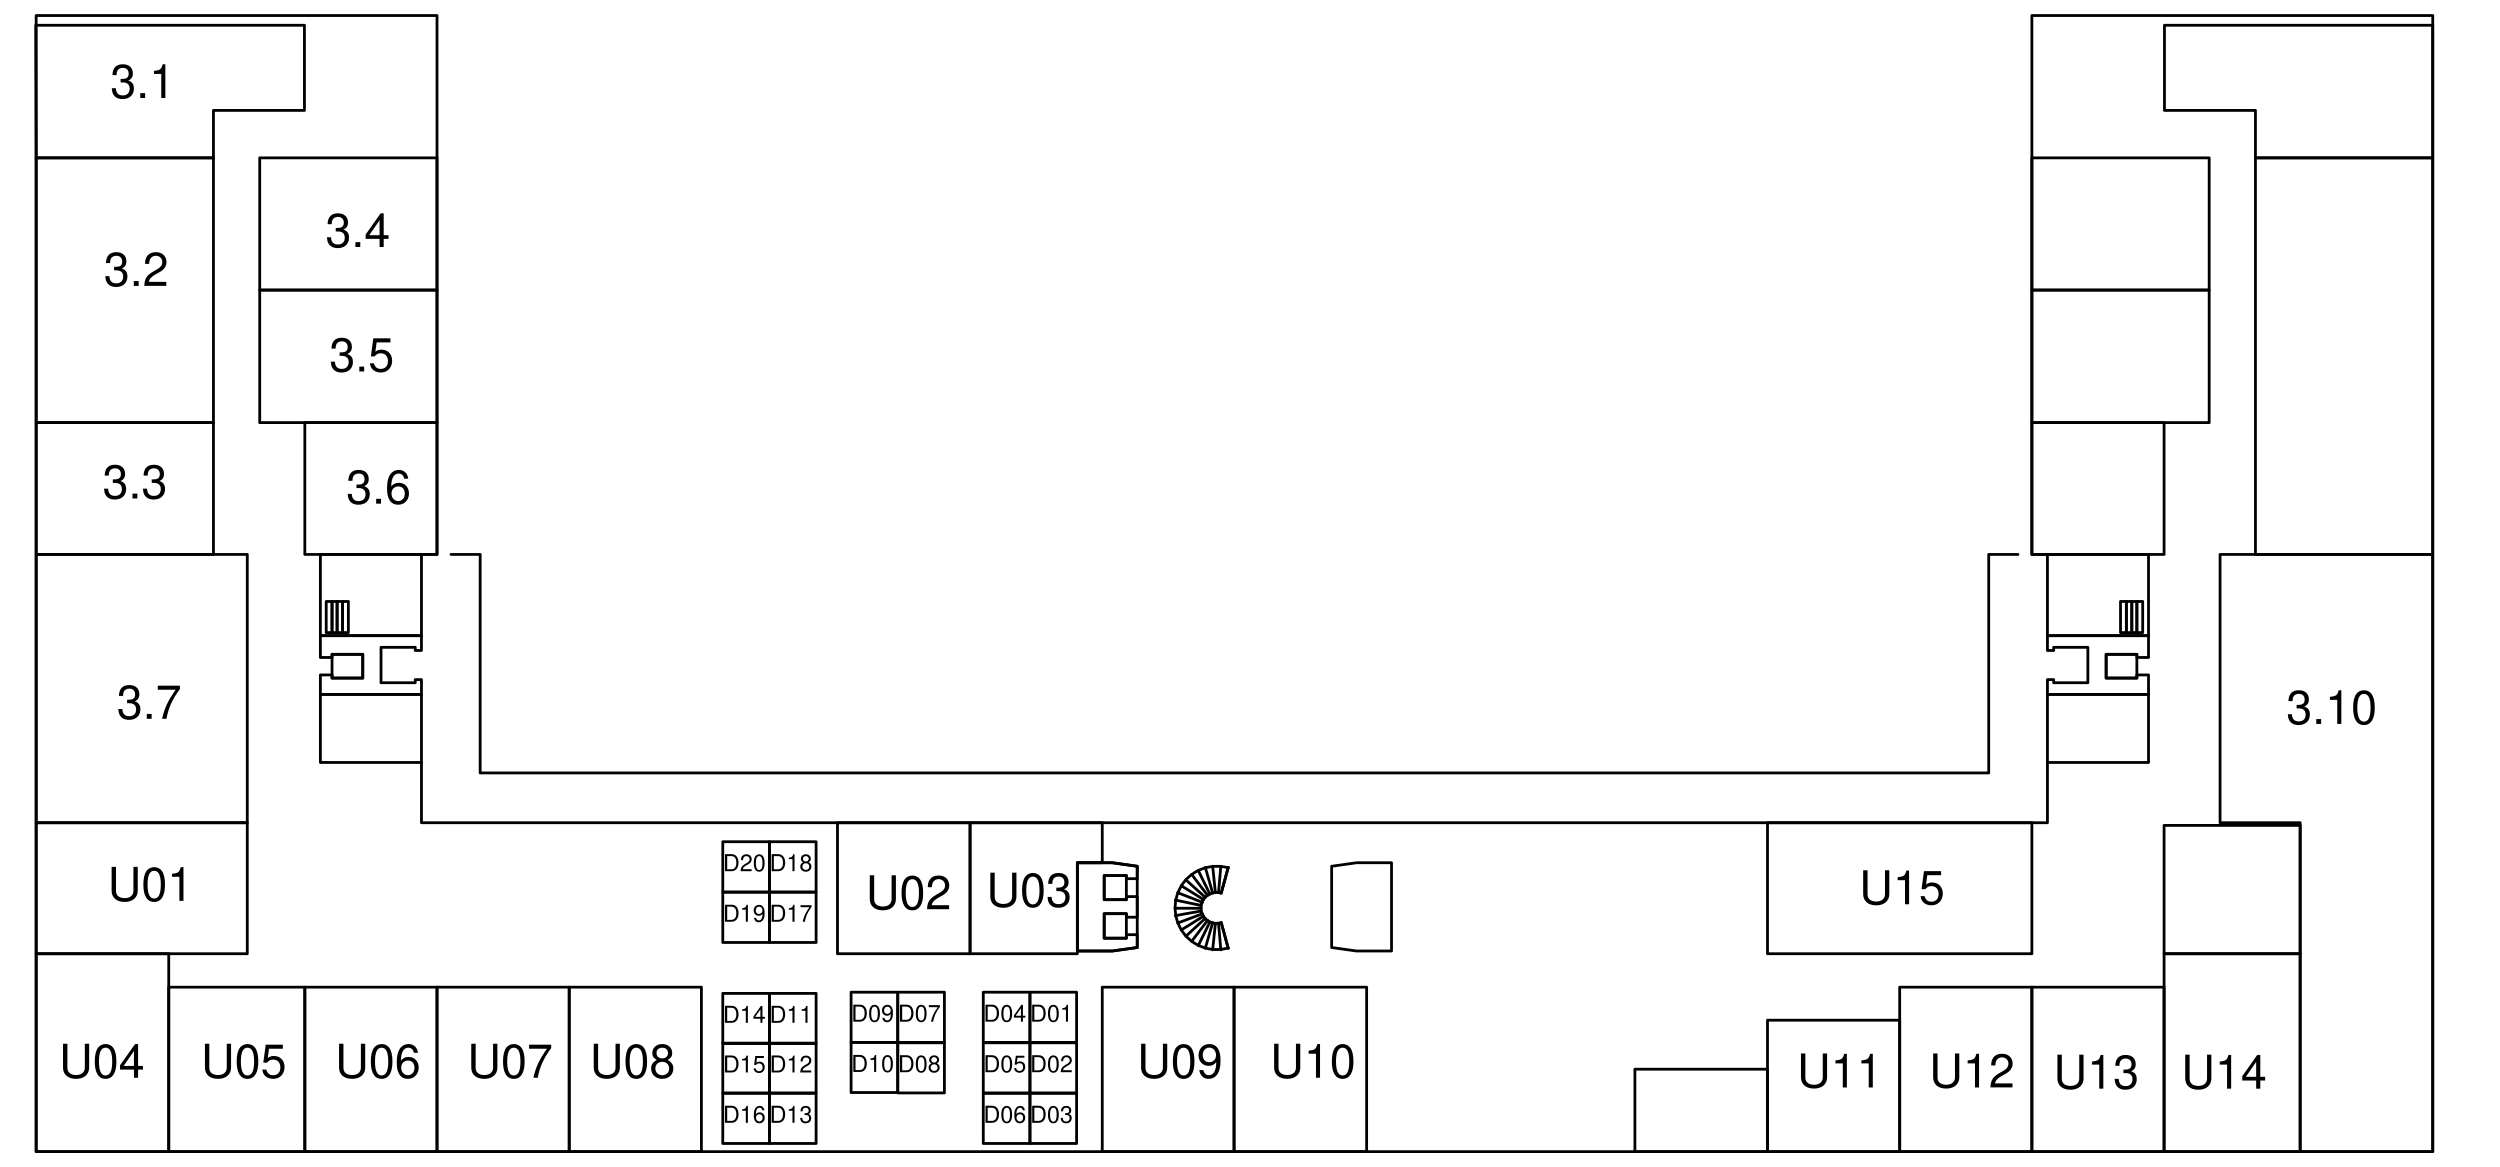
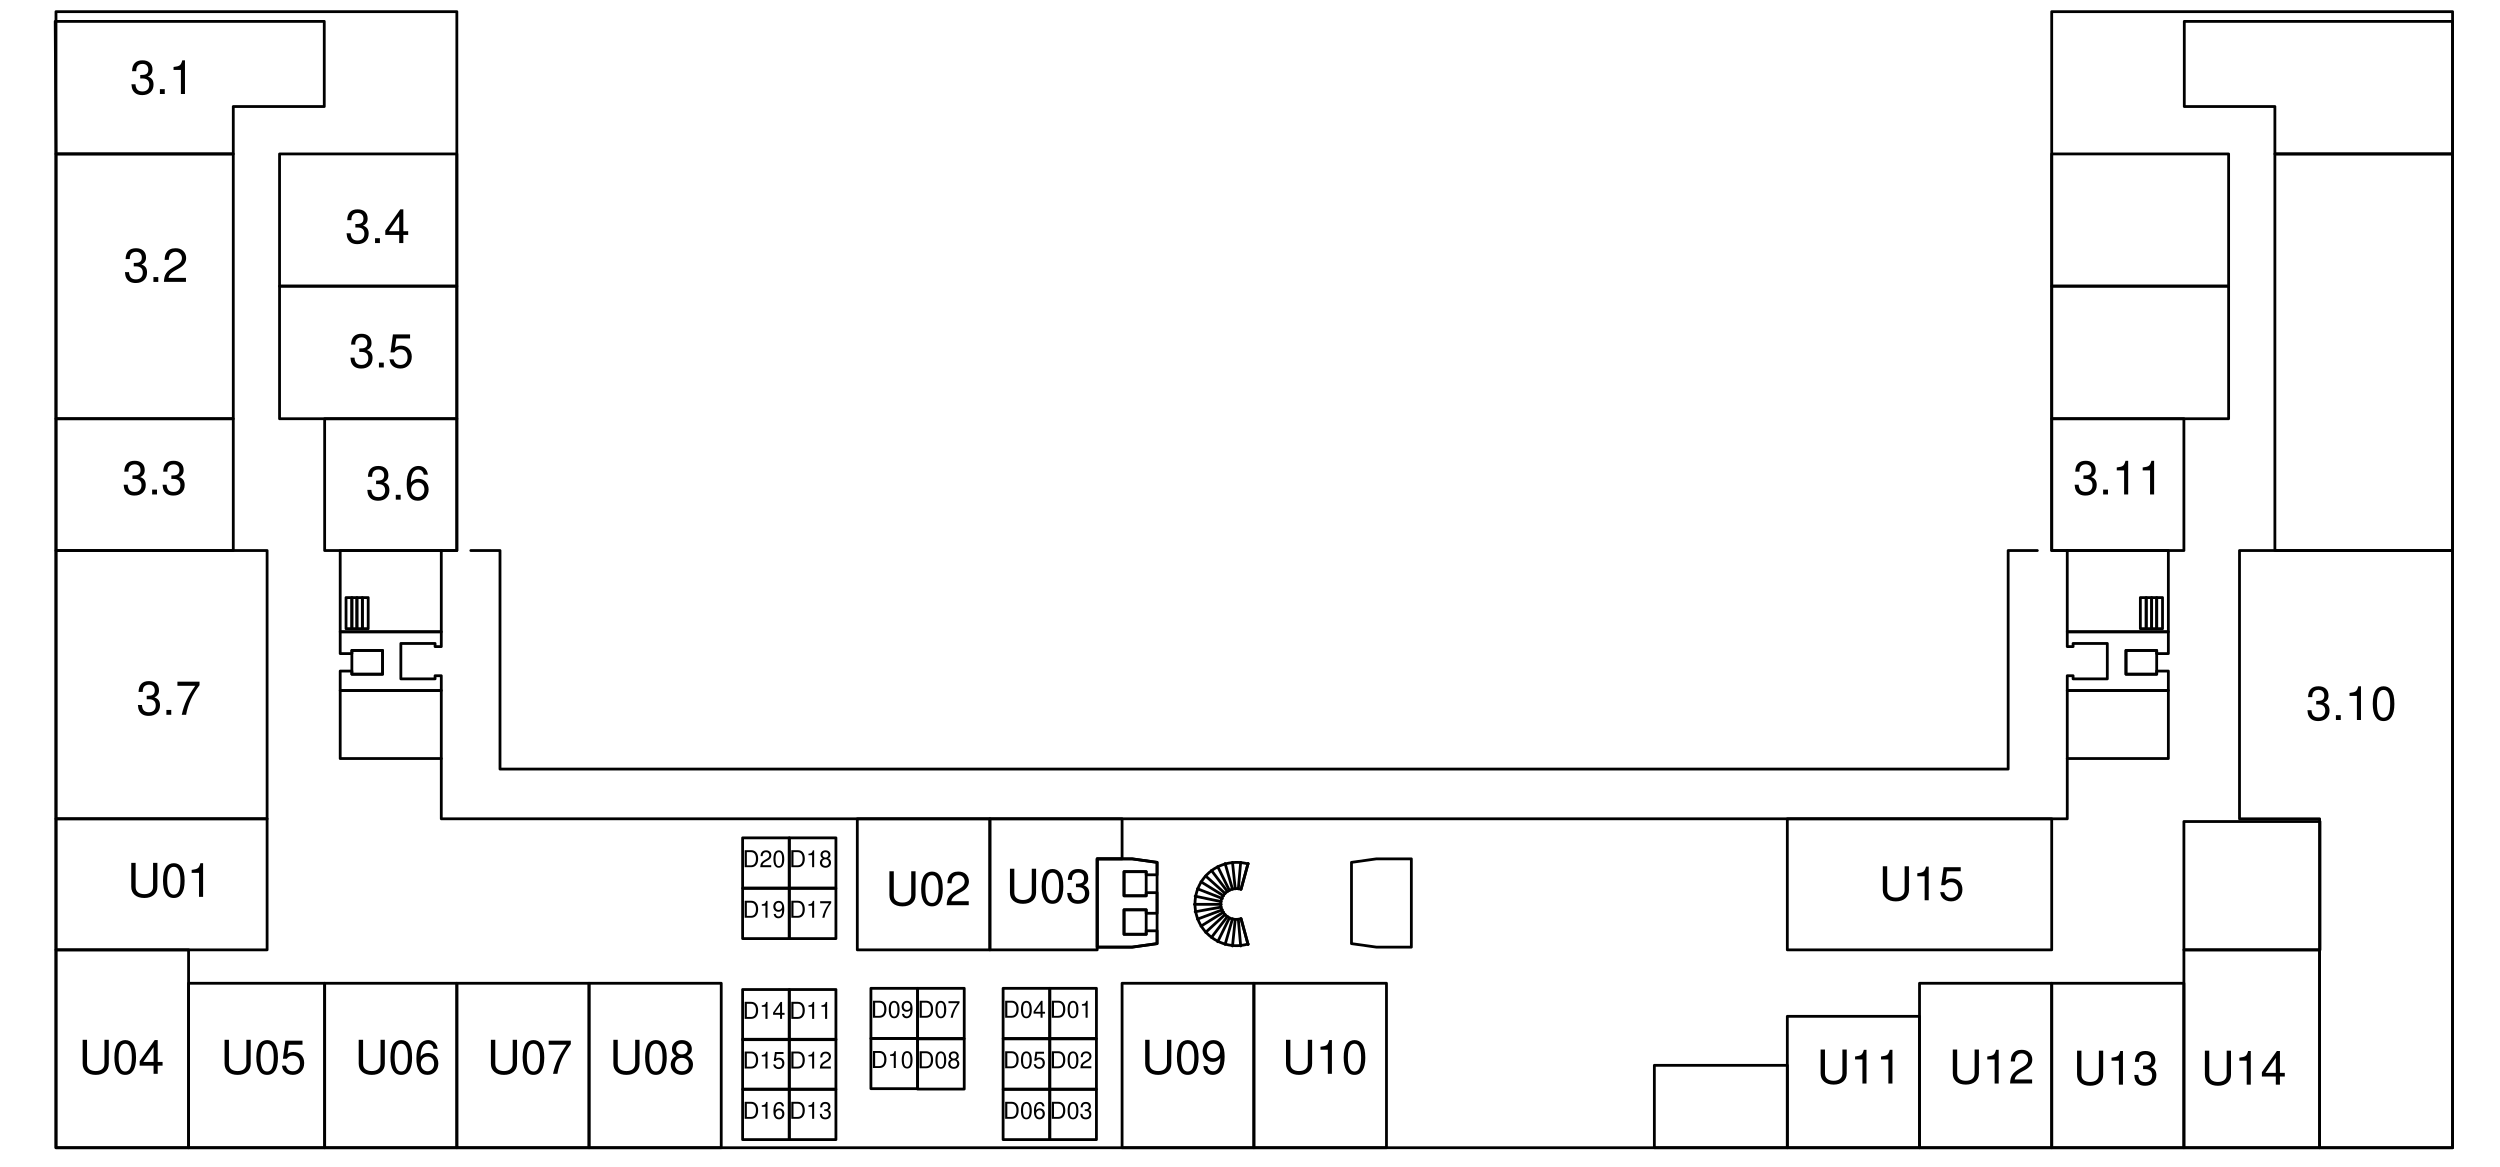
- <svg xmlns="http://www.w3.org/2000/svg" version="1.1" id="Layer_1" x="0px" y="0px" viewBox="-316.8 191.2 643 300" style="enable-background:new -316.8 191.2 643 300;" xml:space="preserve">
+ <svg xmlns="http://www.w3.org/2000/svg" version="1.1" id="Layer_1" x="0px" y="0px" viewBox="-99 148.3 643 300" style="enable-background:new -99 148.3 643 300;" xml:space="preserve">
  <style type="text/css">
	.st0{fill:none;stroke:#000000;stroke-width:0.72;stroke-linecap:round;stroke-linejoin:round;stroke-miterlimit:10;}
	.st1{font-family:'Helvetica';}
	.st2{font-size:12px;}
	.st3{font-size:6px;}
</style>
  <g id="outline">
-     <polyline class="st0" points="234.3,345.9 232.8,345.9 232.8,353.9 234.3,353.9 234.3,345.9  " />
-     <polyline class="st0" points="232.8,345.9 231.5,345.9 231.5,353.9 232.8,353.9 232.8,345.9  " />
-     <polyline class="st0" points="231.5,345.9 230.1,345.9 230.1,353.9 231.5,353.9 231.5,345.9  " />
-     <polyline class="st0" points="230.1,345.9 228.6,345.9 228.6,353.9 230.1,353.9 230.1,345.9  " />
-     <polyline class="st0" points="-32.8,416.4 -27.1,416.4 -27.1,422.6 -32.8,422.6 -32.8,416.4  " />
-     <polyline class="st0" points="224.9,359.5 232.8,359.5 232.8,365.6 224.9,365.6 224.9,359.5  " />
-     <line class="st0" x1="-2.7" y1="420.9" x2="-0.9" y2="414.3" />
-     <line class="st0" x1="-2.7" y1="428.5" x2="-0.9" y2="435.1" />
-     <line class="st0" x1="-2.7" y1="420.9" x2="-0.9" y2="414.3" />
-     <line class="st0" x1="-3.4" y1="420.8" x2="-2.8" y2="414" />
-     <line class="st0" x1="-4.2" y1="420.8" x2="-4.9" y2="414" />
-     <line class="st0" x1="-4.9" y1="420.9" x2="-6.8" y2="414.3" />
-     <line class="st0" x1="-5.6" y1="421.2" x2="-8.6" y2="415.1" />
-     <line class="st0" x1="-6.2" y1="421.5" x2="-10.3" y2="416.1" />
-     <line class="st0" x1="-6.8" y1="422" x2="-11.8" y2="417.5" />
-     <line class="st0" x1="-7.2" y1="422.6" x2="-13" y2="419" />
-     <line class="st0" x1="-7.5" y1="423.3" x2="-13.9" y2="420.8" />
-     <line class="st0" x1="-7.8" y1="424.1" x2="-14.5" y2="422.7" />
-     <line class="st0" x1="-7.8" y1="424.8" x2="-14.6" y2="424.8" />
-     <line class="st0" x1="-7.8" y1="425.5" x2="-14.5" y2="426.7" />
-     <line class="st0" x1="-7.5" y1="426.2" x2="-13.9" y2="428.6" />
-     <line class="st0" x1="-7.2" y1="426.8" x2="-13" y2="430.4" />
-     <line class="st0" x1="-6.8" y1="427.4" x2="-11.8" y2="432" />
-     <line class="st0" x1="-6.2" y1="427.9" x2="-10.3" y2="433.3" />
-     <line class="st0" x1="-5.6" y1="428.3" x2="-8.6" y2="434.4" />
-     <line class="st0" x1="-4.9" y1="428.5" x2="-6.8" y2="435.1" />
-     <line class="st0" x1="-4.2" y1="428.7" x2="-4.9" y2="435.5" />
-     <line class="st0" x1="-3.4" y1="428.7" x2="-2.8" y2="435.5" />
-     <line class="st0" x1="-2.7" y1="428.5" x2="-0.9" y2="435.1" />
-     <path class="st0" d="M-2.8,420.9c-1.6-0.5-3.4,0.2-4.4,1.5c-1,1.4-1,3.3,0,4.6c1,1.4,2.7,2,4.4,1.5" />
-     <path class="st0" d="M-0.9,414.4c-4.4-1.2-9.1,0.4-11.7,4.1s-2.6,8.7,0,12.4c2.6,3.7,7.3,5.4,11.7,4.1" />
-     <polyline class="st0" points="25.7,434.9 32.1,435.8 41.1,435.8 41.1,413.1 32.1,413.1 25.7,414 25.7,434.9  " />
-     <polyline class="st0" points="232.8,359.5 232.8,360.3 235.8,360.3 235.8,354.7 209.8,354.7 209.8,358.5 211.4,358.5 211.4,357.7    220.2,357.7 220.2,366.8 211.4,366.8 211.4,366 209.8,366 209.8,369.8 235.8,369.8 235.8,364.8 232.8,364.8 232.8,365.6    224.9,365.6 224.9,359.5 232.8,359.5  " />
-     <polyline class="st0" points="-32.8,432.5 -27.1,432.5 -27.1,426.2 -32.8,426.2 -32.8,432.5  " />
-     <polyline class="st0" points="-24.3,417.2 -24.3,414 -30.7,413.1 -39.7,413.1 -39.7,435.8 -30.7,435.8 -24.3,434.9 -24.3,431.6    -27.1,431.6 -27.1,432.5 -32.8,432.5 -32.8,426.2 -27.1,426.2 -27.1,427.1 -24.3,427.1 -24.3,421.8 -27.1,421.8 -27.1,422.6    -32.8,422.6 -32.8,416.4 -27.1,416.4 -27.1,417.2 -24.3,417.2  " />
-     <polyline class="st0" points="209.8,387.3 235.8,387.3 235.8,369.8 209.8,369.8 209.8,387.3  " />
-     <polyline class="st0" points="209.8,354.7 235.8,354.7 235.8,333.8 209.8,333.8 209.8,354.7  " />
-     <polyline class="st0" points="-232.9,345.9 -231.4,345.9 -231.4,353.9 -232.9,353.9 -232.9,345.9  " />
-     <polyline class="st0" points="-231.4,345.9 -230.1,345.9 -230.1,353.9 -231.4,353.9 -231.4,345.9  " />
-     <polyline class="st0" points="-230.1,345.9 -228.7,345.9 -228.7,353.9 -230.1,353.9 -230.1,345.9  " />
-     <polyline class="st0" points="-228.7,345.9 -227.2,345.9 -227.2,353.9 -228.7,353.9 -228.7,345.9  " />
-     <polyline class="st0" points="-223.5,359.5 -231.4,359.5 -231.4,365.6 -223.5,365.6 -223.5,359.5  " />
-     <polyline class="st0" points="-24.3,434.9 -30.7,435.8 -39.7,435.8 -39.7,413.1 -30.7,413.1 -24.3,414 -24.3,434.9  " />
-     <polyline class="st0" points="-208.4,387.3 -208.4,402.8 209.8,402.8 209.8,387.3  " />
-     <polyline class="st0" points="-231.4,359.5 -231.4,360.3 -234.4,360.3 -234.4,354.7 -208.4,354.7 -208.4,358.5 -210,358.5    -210,357.7 -218.8,357.7 -218.8,366.8 -210,366.8 -210,366 -208.4,366 -208.4,369.8 -234.4,369.8 -234.4,364.8 -231.4,364.8    -231.4,365.6 -223.5,365.6 -223.5,359.5 -231.4,359.5  " />
-     <polyline class="st0" points="-208.4,387.3 -234.4,387.3 -234.4,369.8 -208.4,369.8 -208.4,387.3  " />
-     <polyline class="st0" points="-208.4,354.7 -234.4,354.7 -234.4,333.8 -208.4,333.8 -208.4,354.7  " />
-     <polyline class="st0" points="202.2,333.8 194.7,333.8 194.7,390 -193.3,390 -193.3,333.8 -200.8,333.8  " />
-     <polyline class="st0" points="209.8,333.8 205.8,333.8 205.8,195.2 308.9,195.2 308.9,487.4 -307.5,487.4 -307.5,195.2    -204.4,195.2 -204.4,333.8 -208.4,333.8  " />
+     <polyline class="st0" points="457.2,302 455.7,302 455.7,310 457.2,310 457.2,302  " />
+     <polyline class="st0" points="455.7,302 454.4,302 454.4,310 455.7,310 455.7,302  " />
+     <polyline class="st0" points="454.4,302 453,302 453,310 454.4,310 454.4,302  " />
+     <polyline class="st0" points="453,302 451.5,302 451.5,310 453,310 453,302  " />
+     <polyline class="st0" points="190.1,372.5 195.8,372.5 195.8,378.7 190.1,378.7 190.1,372.5  " />
+     <polyline class="st0" points="447.8,315.6 455.7,315.6 455.7,321.7 447.8,321.7 447.8,315.6  " />
+     <line class="st0" x1="220.2" y1="377" x2="222" y2="370.4" />
+     <line class="st0" x1="220.2" y1="384.6" x2="222" y2="391.2" />
+     <line class="st0" x1="220.2" y1="377" x2="222" y2="370.4" />
+     <line class="st0" x1="219.5" y1="376.9" x2="220.1" y2="370.1" />
+     <line class="st0" x1="218.7" y1="376.9" x2="218" y2="370.1" />
+     <line class="st0" x1="218" y1="377" x2="216.1" y2="370.4" />
+     <line class="st0" x1="217.2" y1="377.3" x2="214.2" y2="371.2" />
+     <line class="st0" x1="216.7" y1="377.6" x2="212.6" y2="372.2" />
+     <line class="st0" x1="216.1" y1="378.1" x2="211.1" y2="373.6" />
+     <line class="st0" x1="215.7" y1="378.7" x2="209.9" y2="375.1" />
+     <line class="st0" x1="215.4" y1="379.4" x2="209" y2="376.9" />
+     <line class="st0" x1="215.1" y1="380.2" x2="208.4" y2="378.8" />
+     <line class="st0" x1="215.1" y1="380.9" x2="208.2" y2="380.9" />
+     <line class="st0" x1="215.1" y1="381.6" x2="208.4" y2="382.8" />
+     <line class="st0" x1="215.4" y1="382.3" x2="209" y2="384.7" />
+     <line class="st0" x1="215.7" y1="382.9" x2="209.9" y2="386.5" />
+     <line class="st0" x1="216.1" y1="383.5" x2="211.1" y2="388.1" />
+     <line class="st0" x1="216.7" y1="384" x2="212.6" y2="389.4" />
+     <line class="st0" x1="217.2" y1="384.4" x2="214.2" y2="390.5" />
+     <line class="st0" x1="218" y1="384.6" x2="216.1" y2="391.2" />
+     <line class="st0" x1="218.7" y1="384.8" x2="218" y2="391.6" />
+     <line class="st0" x1="219.5" y1="384.8" x2="220.1" y2="391.6" />
+     <line class="st0" x1="220.2" y1="384.6" x2="222" y2="391.2" />
+     <path class="st0" d="M220.1,377c-1.6-0.5-3.4,0.2-4.4,1.5c-1,1.4-1,3.3,0,4.6c1,1.4,2.7,2,4.4,1.5" />
+     <path class="st0" d="M222,370.5c-4.4-1.2-9.1,0.4-11.7,4.1c-2.6,3.7-2.6,8.7,0,12.4c2.6,3.7,7.3,5.4,11.7,4.1" />
+     <polyline class="st0" points="248.6,391 255,391.9 264,391.9 264,369.2 255,369.2 248.6,370.1 248.6,391  " />
+     <polyline class="st0" points="455.7,315.6 455.7,316.4 458.7,316.4 458.7,310.8 432.7,310.8 432.7,314.6 434.2,314.6 434.2,313.8    443,313.8 443,322.9 434.2,322.9 434.2,322.1 432.7,322.1 432.7,325.9 458.7,325.9 458.7,320.9 455.7,320.9 455.7,321.7    447.8,321.7 447.8,315.6 455.7,315.6  " />
+     <polyline class="st0" points="190.1,388.6 195.8,388.6 195.8,382.3 190.1,382.3 190.1,388.6  " />
+     <polyline class="st0" points="198.6,373.3 198.6,370.1 192.2,369.2 183.2,369.2 183.2,391.9 192.2,391.9 198.6,391 198.6,387.7    195.8,387.7 195.8,388.6 190.1,388.6 190.1,382.3 195.8,382.3 195.8,383.2 198.6,383.2 198.6,377.9 195.8,377.9 195.8,378.7    190.1,378.7 190.1,372.5 195.8,372.5 195.8,373.3 198.6,373.3  " />
+     <polyline class="st0" points="432.7,343.4 458.7,343.4 458.7,325.9 432.7,325.9 432.7,343.4  " />
+     <polyline class="st0" points="432.7,310.8 458.7,310.8 458.7,289.9 432.7,289.9 432.7,310.8  " />
+     <polyline class="st0" points="-10,302 -8.5,302 -8.5,310 -10,310 -10,302  " />
+     <polyline class="st0" points="-8.5,302 -7.2,302 -7.2,310 -8.5,310 -8.5,302  " />
+     <polyline class="st0" points="-7.2,302 -5.8,302 -5.8,310 -7.2,310 -7.2,302  " />
+     <polyline class="st0" points="-5.8,302 -4.3,302 -4.3,310 -5.8,310 -5.8,302  " />
+     <polyline class="st0" points="-0.6,315.6 -8.5,315.6 -8.5,321.7 -0.6,321.7 -0.6,315.6  " />
+     <polyline class="st0" points="198.6,391 192.2,391.9 183.2,391.9 183.2,369.2 192.2,369.2 198.6,370.1 198.6,391  " />
+     <polyline class="st0" points="14.5,343.4 14.5,358.9 432.7,358.9 432.7,343.4  " />
+     <polyline class="st0" points="-8.5,315.6 -8.5,316.4 -11.5,316.4 -11.5,310.8 14.5,310.8 14.5,314.6 12.9,314.6 12.9,313.8    4.1,313.8 4.1,322.9 12.9,322.9 12.9,322.1 14.5,322.1 14.5,325.9 -11.5,325.9 -11.5,320.9 -8.5,320.9 -8.5,321.7 -0.6,321.7    -0.6,315.6 -8.5,315.6  " />
+     <polyline class="st0" points="14.5,343.4 -11.5,343.4 -11.5,325.9 14.5,325.9 14.5,343.4  " />
+     <polyline class="st0" points="14.5,310.8 -11.5,310.8 -11.5,289.9 14.5,289.9 14.5,310.8  " />
+     <polyline class="st0" points="425,289.9 417.5,289.9 417.5,346.1 29.6,346.1 29.6,289.9 22.1,289.9  " />
+     <polyline class="st0" points="432.7,289.9 428.7,289.9 428.7,151.3 531.8,151.3 531.8,443.5 -84.6,443.5 -84.6,151.3 18.5,151.3    18.5,289.9 14.5,289.9  " />
  </g>
  <g id="Layer_38">
-     <polyline class="st0" points="239.9,197.7 239.9,219.6 263.3,219.6 263.3,231.8 308.9,231.8 308.9,197.7 239.9,197.7  " />
+     <polyline class="st0" points="462.8,153.8 462.8,175.7 486.1,175.7 486.1,187.9 531.8,187.9 531.8,153.8 462.8,153.8  " />
  </g>
  <g id="Layer_37">
-     <polyline class="st0" points="263.3,231.8 308.9,231.8 308.9,333.8 263.3,333.8 263.3,231.8  " />
+     <polyline class="st0" points="486.1,187.9 531.8,187.9 531.8,289.9 486.1,289.9 486.1,187.9  " />
  </g>
  <g id="Layer_36">
-     <polyline class="st0" points="205.8,231.8 251.4,231.8 251.4,265.8 205.8,265.8 205.8,231.8  " />
+     <polyline class="st0" points="428.7,187.9 474.2,187.9 474.2,221.9 428.7,221.9 428.7,187.9  " />
  </g>
  <g id="Layer_35">
-     <polyline class="st0" points="251.4,265.8 205.8,265.8 205.8,299.9 251.4,299.9 251.4,265.8  " />
-   </g>
-   <g id="Layer_34">
-     <polyline class="st0" points="239.8,299.9 205.8,299.9 205.8,333.8 239.8,333.8 239.8,299.9  " />
+     <polyline class="st0" points="474.2,221.9 428.7,221.9 428.7,256 474.2,256 474.2,221.9  " />
+   </g>
+   <g id="F3311">
+     <polyline class="st0" points="462.7,256 428.7,256 428.7,289.9 462.7,289.9 462.7,256  " />
+     <text id="_x33_.11" transform="matrix(1 0 0 1 434.2032 275.4816)" class="st1 st2">3.11</text>
  </g>
  <g id="F331">
-     <polyline class="st0" points="-238.5,197.7 -238.5,219.6 -261.9,219.6 -261.9,231.8 -307.5,231.8 -307.6,197.7 -238.5,197.7  " />
-     <text transform="matrix(1 0 0 1 -288.4398 216.4015)" class="st1 st2">3.1</text>
+     <polyline class="st0" points="-15.6,153.8 -15.6,175.7 -39,175.7 -39,187.9 -84.6,187.9 -84.8,153.8 -15.6,153.8  " />
+     <text transform="matrix(1 0 0 1 -65.5898 172.4815)" class="st1 st2">3.1</text>
  </g>
  <g id="F332">
-     <polyline class="st0" points="-261.9,231.8 -307.5,231.8 -307.5,299.9 -261.9,299.9 -261.9,231.8  " />
-     <text transform="matrix(1 0 0 1 -290.1063 264.735)" class="st1 st2">3.2</text>
+     <polyline class="st0" points="-39,187.9 -84.6,187.9 -84.6,256 -39,256 -39,187.9  " />
+     <text transform="matrix(1 0 0 1 -67.2563 220.815)" class="st1 st2">3.2</text>
  </g>
  <g id="F333">
-     <polyline class="st0" points="-261.9,299.9 -307.5,299.9 -307.5,333.8 -261.9,333.8 -261.9,299.9  " />
-     <text transform="matrix(1 0 0 1 -290.4398 319.4015)" class="st1 st2">3.3</text>
+     <polyline class="st0" points="-39,256 -84.6,256 -84.6,289.9 -39,289.9 -39,256  " />
+     <text transform="matrix(1 0 0 1 -67.5898 275.4815)" class="st1 st2">3.3</text>
  </g>
  <g id="F334">
-     <polyline class="st0" points="-204.4,231.8 -250,231.8 -250,265.8 -204.4,265.8 -204.4,231.8  " />
-     <text transform="matrix(1 0 0 1 -233.1063 254.735)" class="st1 st2">3.4</text>
+     <polyline class="st0" points="18.5,187.9 -27.1,187.9 -27.1,221.9 18.5,221.9 18.5,187.9  " />
+     <text transform="matrix(1 0 0 1 -10.2563 210.815)" class="st1 st2">3.4</text>
  </g>
  <g id="F335">
-     <polyline class="st0" points="-250,265.8 -204.4,265.8 -204.4,299.9 -250,299.9 -250,265.8  " />
-     <text transform="matrix(1 0 0 1 -232.1063 286.735)" class="st1 st2">3.5</text>
+     <polyline class="st0" points="-27.1,221.9 18.5,221.9 18.5,256 -27.1,256 -27.1,221.9  " />
+     <text transform="matrix(1 0 0 1 -9.2563 242.815)" class="st1 st2">3.5</text>
  </g>
  <g id="F336">
-     <polyline class="st0" points="-238.4,299.9 -204.4,299.9 -204.4,333.8 -238.4,333.8 -238.4,299.9  " />
-     <text transform="matrix(1 0 0 1 -227.7728 320.735)" class="st1 st2">3.6</text>
+     <polyline class="st0" points="-15.5,256 18.5,256 18.5,289.9 -15.5,289.9 -15.5,256  " />
+     <text transform="matrix(1 0 0 1 -4.9228 276.815)" class="st1 st2">3.6</text>
  </g>
  <g id="F337">
-     <polyline class="st0" points="-253.2,402.8 -307.5,402.8 -307.5,333.8 -253.2,333.8 -253.2,402.8  " />
-     <text transform="matrix(1 0 0 1 -286.7728 376.0685)" class="st1 st2">3.7</text>
+     <polyline class="st0" points="-30.3,358.9 -84.6,358.9 -84.6,289.9 -30.3,289.9 -30.3,358.9  " />
+     <text transform="matrix(1 0 0 1 -63.9228 332.1485)" class="st1 st2">3.7</text>
  </g>
  <g id="F3310">
-     <polyline class="st0" points="254.2,333.8 254.2,402.8 274.8,402.8 274.8,487.4 308.9,487.4 308.9,333.8 254.2,333.8  " />
-     <text transform="matrix(1 0 0 1 271.2267 377.4015)" class="st1 st2">3.10</text>
+     <polyline class="st0" points="477,289.9 477,358.9 497.6,358.9 497.6,443.5 531.8,443.5 531.8,289.9 477,289.9  " />
+     <text transform="matrix(1 0 0 1 494.0767 333.4815)" class="st1 st2">3.10</text>
  </g>
  <g id="F3U04">
-     <polyline class="st0" points="-307.5,436.5 -273.4,436.5 -273.4,487.4 -307.5,487.4 -307.5,436.5  " />
-     <text transform="matrix(1 0 0 1 -301.6063 468.4015)" class="st1 st2">U04</text>
+     <polyline class="st0" points="-84.6,392.6 -50.5,392.6 -50.5,443.5 -84.6,443.5 -84.6,392.6  " />
+     <text transform="matrix(1 0 0 1 -78.7563 424.4815)" class="st1 st2">U04</text>
  </g>
  <g id="F3U05">
-     <polyline class="st0" points="-273.4,445.1 -238.4,445.1 -238.4,487.4 -273.4,487.4 -273.4,445.1  " />
-     <text transform="matrix(1 0 0 1 -265.1063 468.4015)" class="st1 st2">U05</text>
+     <polyline class="st0" points="-50.5,401.2 -15.5,401.2 -15.5,443.5 -50.5,443.5 -50.5,401.2  " />
+     <text transform="matrix(1 0 0 1 -42.2563 424.4815)" class="st1 st2">U05</text>
  </g>
  <g id="F3U01">
-     <polyline class="st0" points="-253.2,402.8 -307.5,402.8 -307.5,436.5 -253.2,436.5 -253.2,402.8  " />
-     <text transform="matrix(1 0 0 1 -289.1063 422.9015)" class="st1 st2">U01</text>
+     <polyline class="st0" points="-30.3,358.9 -84.6,358.9 -84.6,392.6 -30.3,392.6 -30.3,358.9  " />
+     <text transform="matrix(1 0 0 1 -66.2563 378.9815)" class="st1 st2">U01</text>
  </g>
  <g id="F3U06">
-     <polyline class="st0" points="-238.4,445.1 -204.4,445.1 -204.4,487.4 -238.4,487.4 -238.4,445.1  " />
-     <text transform="matrix(1 0 0 1 -230.6063 468.4015)" class="st1 st2">U06</text>
+     <polyline class="st0" points="-15.5,401.2 18.5,401.2 18.5,443.5 -15.5,443.5 -15.5,401.2  " />
+     <text transform="matrix(1 0 0 1 -7.7563 424.4815)" class="st1 st2">U06</text>
  </g>
  <g id="F3U07">
-     <polyline class="st0" points="-204.4,445.1 -170.4,445.1 -170.4,487.4 -204.4,487.4 -204.4,445.1  " />
-     <text transform="matrix(1 0 0 1 -196.6063 468.4015)" class="st1 st2">U07</text>
+     <polyline class="st0" points="18.5,401.2 52.5,401.2 52.5,443.5 18.5,443.5 18.5,401.2  " />
+     <text transform="matrix(1 0 0 1 26.2437 424.4815)" class="st1 st2">U07</text>
  </g>
  <g id="F3U08">
-     <polyline class="st0" points="-170.4,445.1 -136.4,445.1 -136.4,487.4 -170.4,487.4 -170.4,445.1  " />
-     <text transform="matrix(1 0 0 1 -165.1063 468.4015)" class="st1 st2">U08</text>
-   </g>
-   <g id="F309">
-     <polyline class="st0" points="-33.3,445.1 0.6,445.1 0.6,487.4 -33.3,487.4 -33.3,445.1  " />
-     <text transform="matrix(1 0 0 1 -24.3261 468.4015)" class="st1 st2">U09</text>
+     <polyline class="st0" points="52.5,401.2 86.5,401.2 86.5,443.5 52.5,443.5 52.5,401.2  " />
+     <text transform="matrix(1 0 0 1 57.7437 424.4815)" class="st1 st2">U08</text>
+   </g>
+   <g id="F3U09">
+     <polyline class="st0" points="189.6,401.2 223.5,401.2 223.5,443.5 189.6,443.5 189.6,401.2  " />
+     <text transform="matrix(1 0 0 1 194.5239 424.4815)" class="st1 st2">U09</text>
  </g>
  <g id="F3D09">
-     <polyline class="st0" points="-97.9,446.4 -85.9,446.4 -85.9,459.3 -97.9,459.3 -97.9,446.4  " />
-     <text transform="matrix(1 0 0 1 -97.8559 453.9781)" class="st1 st3">D09</text>
+     <polyline class="st0" points="125,402.5 137,402.5 137,415.4 125,415.4 125,402.5  " />
+     <text transform="matrix(1 0 0 1 124.9941 410.0581)" class="st1 st3">D09</text>
  </g>
  <g id="F3D01">
-     <polyline class="st0" points="-51.9,446.4 -39.9,446.4 -39.9,459.3 -51.9,459.3 -51.9,446.4  " />
-     <text transform="matrix(1 0 0 1 -51.8559 453.9781)" class="st1 st3">D01</text>
+     <polyline class="st0" points="171,402.5 183,402.5 183,415.4 171,415.4 171,402.5  " />
+     <text transform="matrix(1 0 0 1 170.9941 410.0581)" class="st1 st3">D01</text>
  </g>
  <g id="F3D04">
-     <polyline class="st0" points="-63.9,446.4 -51.9,446.4 -51.9,459.3 -63.9,459.3 -63.9,446.4  " />
-     <text transform="matrix(1 0 0 1 -63.8559 453.9781)" class="st1 st3">D04</text>
+     <polyline class="st0" points="159,402.5 171,402.5 171,415.4 159,415.4 159,402.5  " />
+     <text transform="matrix(1 0 0 1 158.9941 410.0581)" class="st1 st3">D04</text>
  </g>
  <g id="F3D02">
-     <polyline class="st0" points="-51.9,459.4 -39.9,459.4 -39.9,472.3 -51.9,472.3 -51.9,459.4  " />
-     <text transform="matrix(1 0 0 1 -51.8559 466.9781)" class="st1 st3">D02</text>
+     <polyline class="st0" points="171,415.5 183,415.5 183,428.4 171,428.4 171,415.5  " />
+     <text transform="matrix(1 0 0 1 170.9941 423.0581)" class="st1 st3">D02</text>
  </g>
  <g id="F3D05">
-     <polyline class="st0" points="-63.9,459.4 -51.9,459.4 -51.9,472.3 -63.9,472.3 -63.9,459.4  " />
-     <text transform="matrix(1 0 0 1 -63.8559 466.9781)" class="st1 st3">D05</text>
+     <polyline class="st0" points="159,415.5 171,415.5 171,428.4 159,428.4 159,415.5  " />
+     <text transform="matrix(1 0 0 1 158.9941 423.0581)" class="st1 st3">D05</text>
  </g>
  <g id="F3D03">
-     <polyline class="st0" points="-51.9,472.4 -39.9,472.4 -39.9,485.3 -51.9,485.3 -51.9,472.4  " />
-     <text transform="matrix(1 0 0 1 -51.8559 479.9781)" class="st1 st3">D03</text>
+     <polyline class="st0" points="171,428.5 183,428.5 183,441.4 171,441.4 171,428.5  " />
+     <text transform="matrix(1 0 0 1 170.9941 436.0581)" class="st1 st3">D03</text>
  </g>
  <g id="F3D06">
-     <polyline class="st0" points="-63.9,472.4 -51.9,472.4 -51.9,485.3 -63.9,485.3 -63.9,472.4  " />
-     <text transform="matrix(1 0 0 1 -63.8559 479.9781)" class="st1 st3">D06</text>
+     <polyline class="st0" points="159,428.5 171,428.5 171,441.4 159,441.4 159,428.5  " />
+     <text transform="matrix(1 0 0 1 158.9941 436.0581)" class="st1 st3">D06</text>
  </g>
  <g id="F3D08">
-     <polyline class="st0" points="-85.9,459.4 -73.9,459.4 -73.9,472.3 -85.9,472.3 -85.9,459.4  " />
-     <text transform="matrix(1 0 0 1 -85.8559 466.9781)" class="st1 st3">D08</text>
+     <polyline class="st0" points="137,415.5 149,415.5 149,428.4 137,428.4 137,415.5  " />
+     <text transform="matrix(1 0 0 1 136.9941 423.0581)" class="st1 st3">D08</text>
  </g>
  <g id="F3D07">
-     <polyline class="st0" points="-85.9,446.4 -73.9,446.4 -73.9,459.3 -85.9,459.3 -85.9,446.4  " />
-     <text transform="matrix(1 0 0 1 -85.8559 453.9781)" class="st1 st3">D07</text>
+     <polyline class="st0" points="137,402.5 149,402.5 149,415.4 137,415.4 137,402.5  " />
+     <text transform="matrix(1 0 0 1 136.9941 410.0581)" class="st1 st3">D07</text>
  </g>
  <g id="F3D10">
-     <polyline class="st0" points="-97.9,459.3 -85.9,459.3 -85.9,472.2 -97.9,472.2 -97.9,459.3  " />
-     <text transform="matrix(1 0 0 1 -97.8559 466.9074)" class="st1 st3">D10</text>
+     <polyline class="st0" points="125,415.4 137,415.4 137,428.3 125,428.3 125,415.4  " />
+     <text transform="matrix(1 0 0 1 124.9941 422.9874)" class="st1 st3">D10</text>
  </g>
  <g id="F3D13">
-     <polyline class="st0" points="-118.9,472.4 -106.9,472.4 -106.9,485.3 -118.9,485.3 -118.9,472.4  " />
-     <text transform="matrix(1 0 0 1 -118.8559 479.9781)" class="st1 st3">D13</text>
+     <polyline class="st0" points="104,428.5 116,428.5 116,441.4 104,441.4 104,428.5  " />
+     <text transform="matrix(1 0 0 1 103.9941 436.0581)" class="st1 st3">D13</text>
  </g>
  <g id="F3D12">
-     <polyline class="st0" points="-118.9,459.5 -106.9,459.5 -106.9,472.3 -118.9,472.3 -118.9,459.5  " />
-     <text transform="matrix(1 0 0 1 -118.8559 467.045)" class="st1 st3">D12</text>
+     <polyline class="st0" points="104,415.6 116,415.6 116,428.4 104,428.4 104,415.6  " />
+     <text transform="matrix(1 0 0 1 103.9941 423.125)" class="st1 st3">D12</text>
  </g>
  <g id="F3D11">
-     <polyline class="st0" points="-118.9,446.7 -106.9,446.7 -106.9,459.6 -118.9,459.6 -118.9,446.7  " />
-     <text transform="matrix(1 0 0 1 -118.8559 454.2665)" class="st1 st3">D11</text>
+     <polyline class="st0" points="104,402.8 116,402.8 116,415.7 104,415.7 104,402.8  " />
+     <text transform="matrix(1 0 0 1 103.9941 410.3465)" class="st1 st3">D11</text>
  </g>
  <g id="F3D16">
-     <polyline class="st0" points="-130.9,472.4 -118.9,472.4 -118.9,485.3 -130.9,485.3 -130.9,472.4  " />
-     <text transform="matrix(1 0 0 1 -130.8559 479.9781)" class="st1 st3">D16</text>
+     <polyline class="st0" points="92,428.5 104,428.5 104,441.4 92,441.4 92,428.5  " />
+     <text transform="matrix(1 0 0 1 91.9941 436.0581)" class="st1 st3">D16</text>
  </g>
  <g id="F3D15">
-     <polyline class="st0" points="-130.9,459.5 -118.9,459.5 -118.9,472.3 -130.9,472.3 -130.9,459.5  " />
-     <text transform="matrix(1 0 0 1 -130.8559 467.0448)" class="st1 st3">D15</text>
+     <polyline class="st0" points="92,415.6 104,415.6 104,428.4 92,428.4 92,415.6  " />
+     <text transform="matrix(1 0 0 1 91.9941 423.1248)" class="st1 st3">D15</text>
  </g>
  <g id="F3D14">
-     <polyline class="st0" points="-130.9,446.7 -118.9,446.7 -118.9,459.6 -130.9,459.6 -130.9,446.7  " />
-     <text transform="matrix(1 0 0 1 -130.8559 454.2663)" class="st1 st3">D14</text>
+     <polyline class="st0" points="92,402.8 104,402.8 104,415.7 92,415.7 92,402.8  " />
+     <text transform="matrix(1 0 0 1 91.9941 410.3463)" class="st1 st3">D14</text>
  </g>
  <g id="F3D19">
-     <polyline class="st0" points="-130.9,420.7 -118.9,420.7 -118.9,433.6 -130.9,433.6 -130.9,420.7  " />
-     <text transform="matrix(1 0 0 1 -130.8559 428.2663)" class="st1 st3">D19</text>
+     <polyline class="st0" points="92,376.8 104,376.8 104,389.7 92,389.7 92,376.8  " />
+     <text transform="matrix(1 0 0 1 91.9941 384.3463)" class="st1 st3">D19</text>
  </g>
  <g id="F3D20">
-     <polyline class="st0" points="-130.9,407.7 -118.9,407.7 -118.9,420.6 -130.9,420.6 -130.9,407.7  " />
-     <text transform="matrix(1 0 0 1 -130.8559 415.2663)" class="st1 st3">D20</text>
+     <polyline class="st0" points="92,363.8 104,363.8 104,376.7 92,376.7 92,363.8  " />
+     <text transform="matrix(1 0 0 1 91.9941 371.3463)" class="st1 st3">D20</text>
  </g>
  <g id="F3D18">
-     <polyline class="st0" points="-118.9,407.7 -106.9,407.7 -106.9,420.6 -118.9,420.6 -118.9,407.7  " />
-     <text transform="matrix(1 0 0 1 -118.8559 415.2663)" class="st1 st3">D18</text>
+     <polyline class="st0" points="104,363.8 116,363.8 116,376.7 104,376.7 104,363.8  " />
+     <text transform="matrix(1 0 0 1 103.9941 371.3463)" class="st1 st3">D18</text>
  </g>
  <g id="F3D17">
-     <polyline class="st0" points="-118.9,420.7 -106.9,420.7 -106.9,433.6 -118.9,433.6 -118.9,420.7  " />
-     <text transform="matrix(1 0 0 1 -118.8559 428.2663)" class="st1 st3">D17</text>
+     <polyline class="st0" points="104,376.8 116,376.8 116,389.7 104,389.7 104,376.8  " />
+     <text transform="matrix(1 0 0 1 103.9941 384.3463)" class="st1 st3">D17</text>
  </g>
  <g id="F2U03">
-     <polyline class="st0" points="-67.3,402.8 -33.3,402.8 -33.3,413.1 -39.7,413.1 -39.7,436.5 -67.3,436.5 -67.3,402.8  " />
-     <text transform="matrix(1 0 0 1 -63.1063 424.4015)" class="st1 st2">U03</text>
+     <polyline class="st0" points="155.6,358.9 189.6,358.9 189.6,369.2 183.2,369.2 183.2,392.6 155.6,392.6 155.6,358.9  " />
+     <text transform="matrix(1 0 0 1 159.7437 380.4815)" class="st1 st2">U03</text>
  </g>
  <g id="F3U02">
-     <polyline class="st0" points="-101.4,402.8 -67.3,402.8 -67.3,436.5 -101.4,436.5 -101.4,402.8  " />
-     <text transform="matrix(1 0 0 1 -94.1063 425.0613)" class="st1 st2">U02</text>
+     <polyline class="st0" points="121.5,358.9 155.6,358.9 155.6,392.6 121.5,392.6 121.5,358.9  " />
+     <text transform="matrix(1 0 0 1 128.7437 381.1413)" class="st1 st2">U02</text>
  </g>
  <g id="F3U10">
-     <polyline class="st0" points="0.6,445.1 34.7,445.1 34.7,487.4 0.6,487.4 0.6,445.1  " />
-     <text transform="matrix(1 0 0 1 9.8937 468.4015)" class="st1 st2">U10</text>
+     <polyline class="st0" points="223.5,401.2 257.6,401.2 257.6,443.5 223.5,443.5 223.5,401.2  " />
+     <text transform="matrix(1 0 0 1 230.7437 424.4815)" class="st1 st2">U10</text>
  </g>
  <g id="F3U11">
-     <polyline class="st0" points="137.8,453.6 171.8,453.6 171.8,487.4 137.8,487.4 137.8,453.6  " />
-     <text transform="matrix(1 0 0 1 145.3937 470.9015)" class="st1 st2">U11</text>
+     <polyline class="st0" points="360.7,409.7 394.7,409.7 394.7,443.5 360.7,443.5 360.7,409.7  " />
+     <text transform="matrix(1 0 0 1 368.2437 426.9815)" class="st1 st2">U11</text>
  </g>
  <g id="F3U12">
-     <text transform="matrix(1 0 0 1 179.3937 470.9015)" class="st1 st2">U12</text>
-     <polyline class="st0" points="171.8,445.1 205.8,445.1 205.8,487.4 171.8,487.4 171.8,445.1  " />
+     <polyline class="st0" points="394.7,401.2 428.7,401.2 428.7,443.5 394.7,443.5 394.7,401.2  " />
+     <text transform="matrix(1 0 0 1 402.2437 426.9815)" class="st1 st2">U12</text>
  </g>
  <g id="F3U13">
-     <polyline class="st0" points="205.8,445.1 239.8,445.1 239.8,487.4 205.8,487.4 205.8,445.1  " />
-     <text transform="matrix(1 0 0 1 211.3536 471.2031)" class="st1 st2">U13</text>
+     <polyline class="st0" points="428.7,401.2 462.7,401.2 462.7,443.5 428.7,443.5 428.7,401.2  " />
+     <text transform="matrix(1 0 0 1 434.2036 427.2831)" class="st1 st2">U13</text>
  </g>
  <g id="F3U15">
-     <polygon class="st0" points="171.8,402.8 137.8,402.8 137.8,436.5 171.8,436.5 205.8,436.5 205.8,402.8  " />
-     <text transform="matrix(1 0 0 1 161.3937 423.7765)" class="st1 st2">U15</text>
+     <polygon class="st0" points="394.7,358.9 360.7,358.9 360.7,392.6 394.7,392.6 428.7,392.6 428.7,358.9  " />
+     <text transform="matrix(1 0 0 1 384.2437 379.8565)" class="st1 st2">U15</text>
  </g>
  <g id="F3U14">
-     <polyline class="st0" points="274.8,436.5 239.8,436.5 274.8,436.5 274.8,487.4 239.8,487.4 239.8,436.5  " />
-     <path class="st0" d="M239.8,436.5" />
-     <text transform="matrix(1 0 0 1 244.2286 471.2029)" class="st1 st2">U14</text>
+     <polyline class="st0" points="497.6,392.6 462.7,392.6 497.6,392.6 497.6,443.5 462.7,443.5 462.7,392.6  " />
+     <path class="st0" d="M462.7,392.6" />
+     <text transform="matrix(1 0 0 1 467.0786 427.2829)" class="st1 st2">U14</text>
  </g>
  <g id="Layer_52">
-     <rect x="239.8" y="403.5" class="st0" width="35" height="33" />
+     <rect x="462.7" y="359.6" class="st0" width="35" height="33" />
  </g>
  <g id="Layer_3">
-     <polyline class="st0" points="103.7,487.4 137.8,487.4 137.8,466.2 103.7,466.2 103.7,487.4  " />
+     <polyline class="st0" points="326.5,443.5 360.7,443.5 360.7,422.3 326.5,422.3 326.5,443.5  " />
  </g>
</svg>
